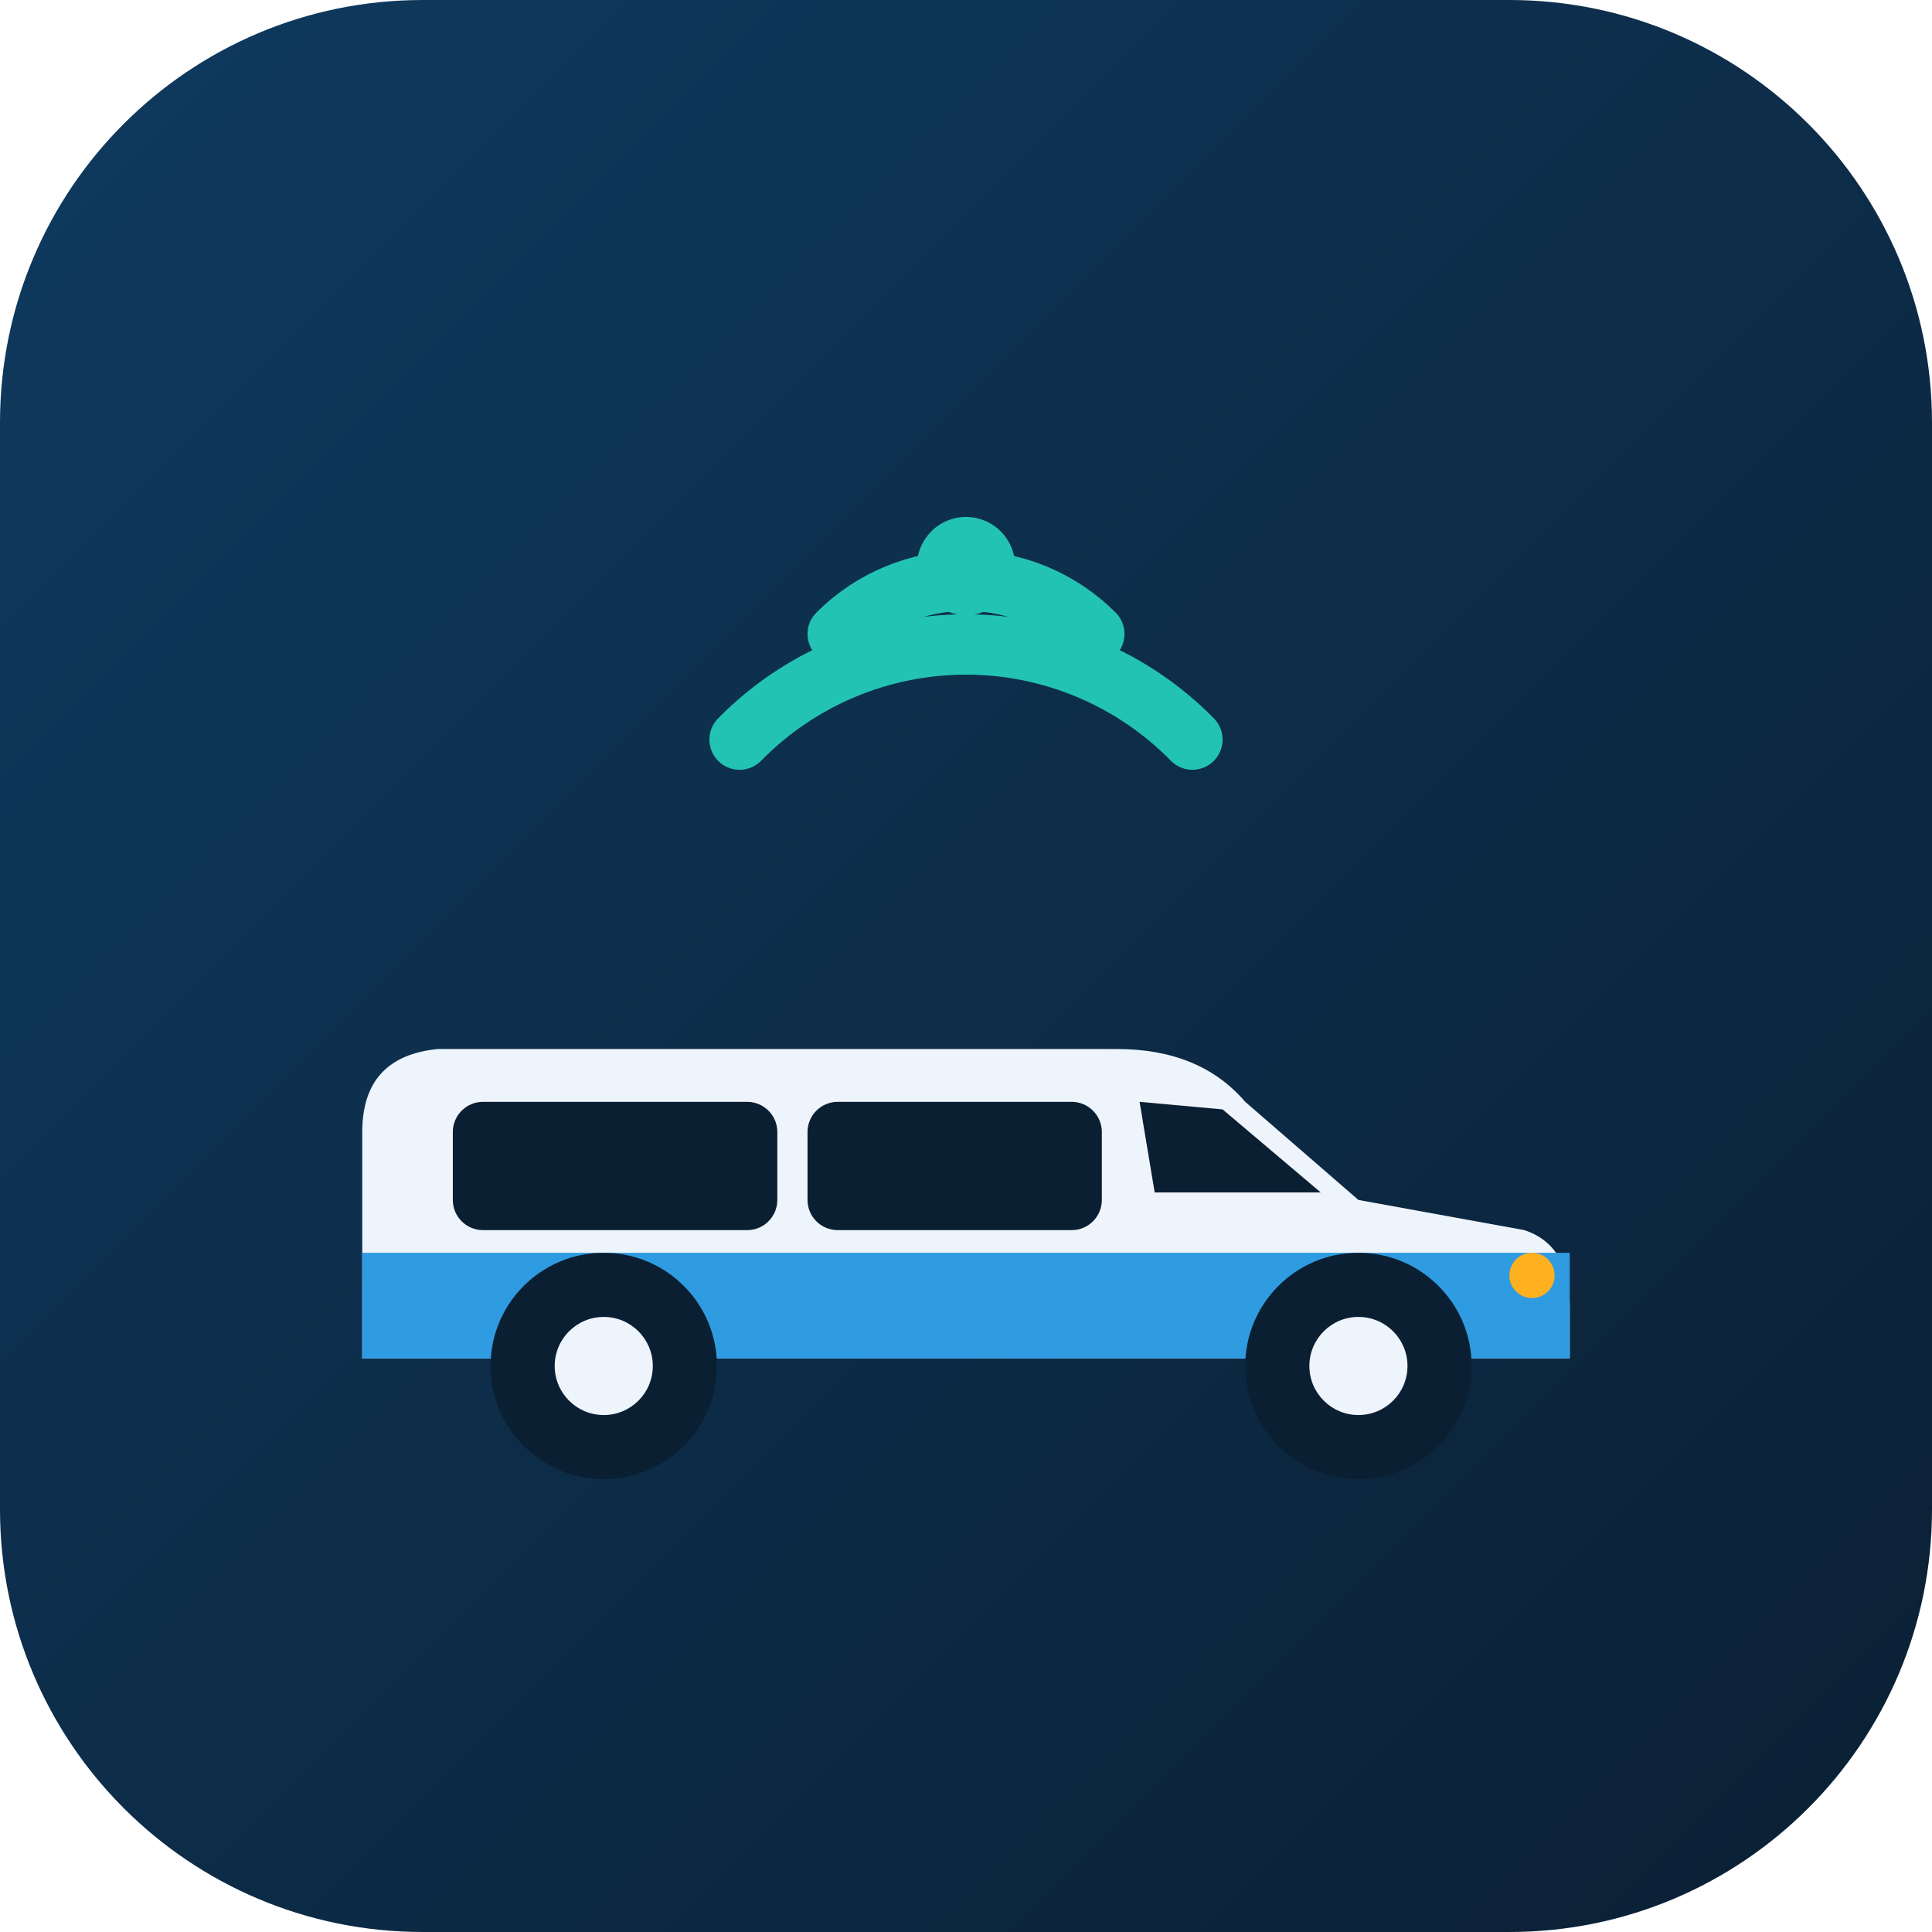
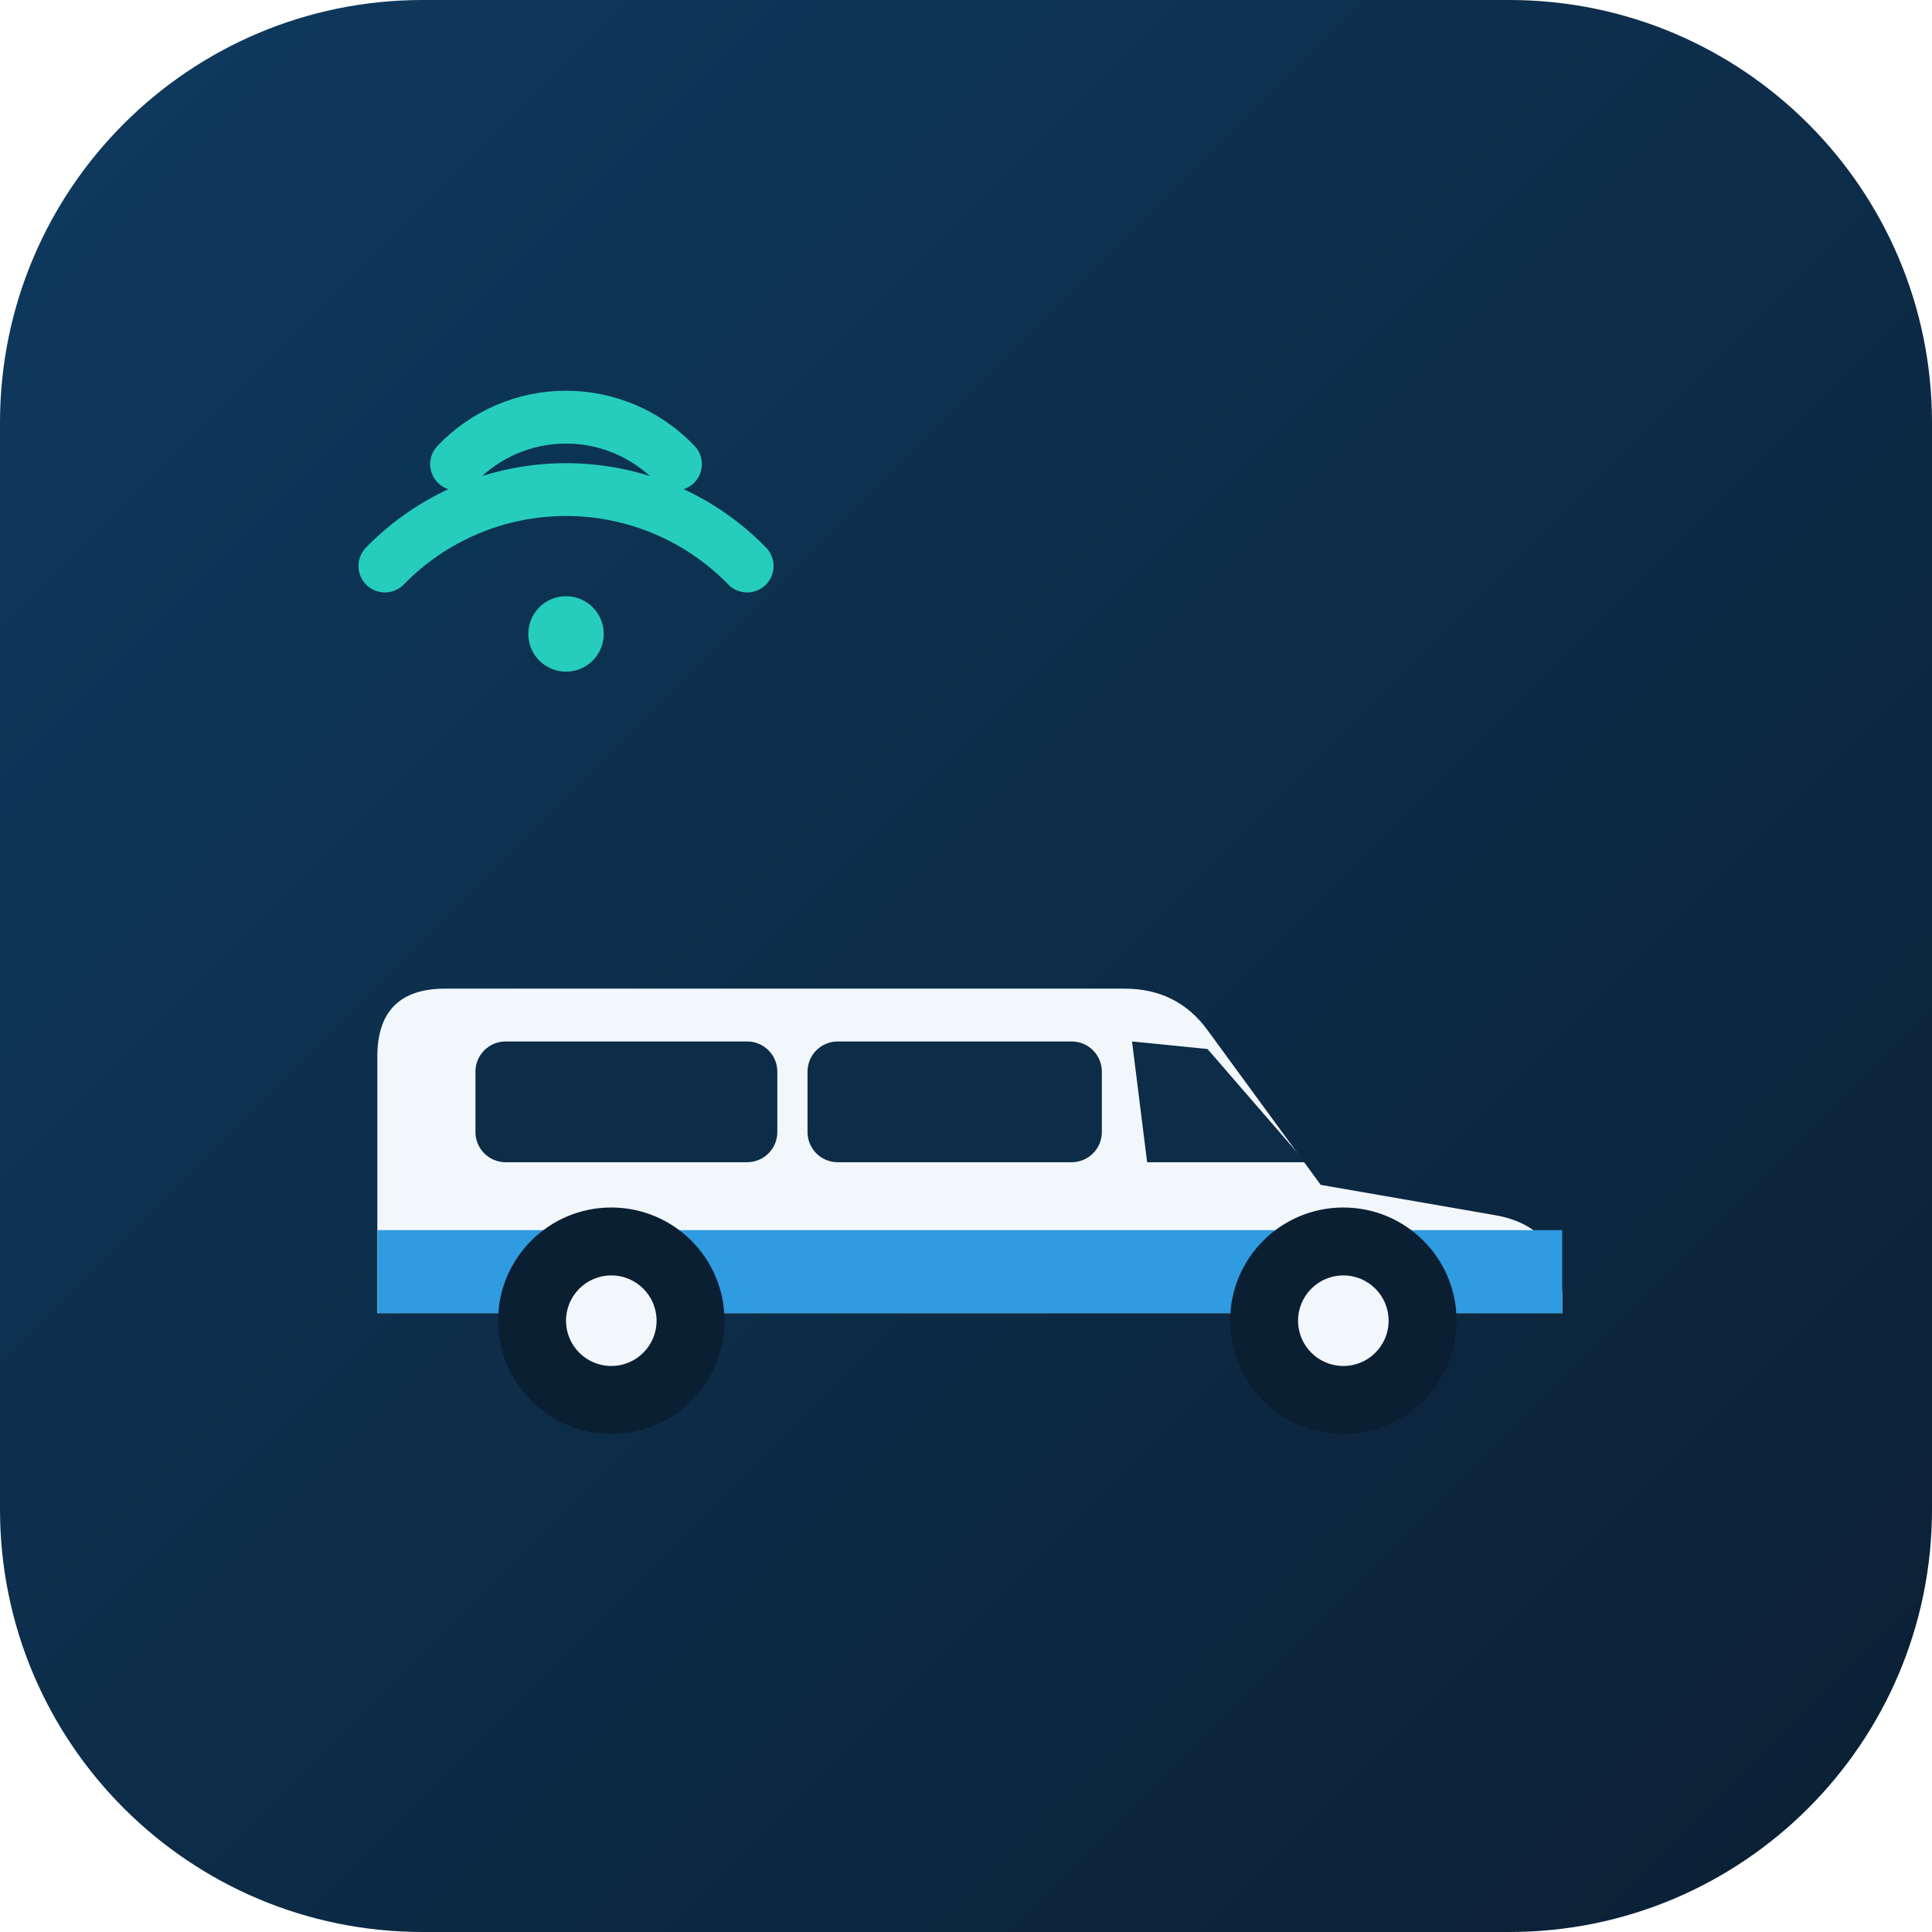
<svg xmlns="http://www.w3.org/2000/svg" viewBox="0 0 512 512" width="512" height="512">
  <defs>
    <linearGradient id="bg" x1="0" y1="0" x2="1" y2="1">
      <stop offset="0" stop-color="#0e3a5f" />
      <stop offset="1" stop-color="#0b1f33" />
    </linearGradient>
  </defs>
  <rect width="512" height="512" rx="112" fill="url(#bg)" />
-   <g fill="none" stroke="#23c3b3" stroke-width="16" stroke-linecap="round">
-     <path d="M196 196 A 84 84 0 0 1 316 196" />
-     <path d="M222 168 A 48 48 0 0 1 290 168" />
+   <g fill="none" stroke="#26cdbd" stroke-width="14" stroke-linecap="round">
+     <path d="M102 150 A 67 67 0 0 1 198 150" />
+     <path d="M121 123 A 40 40 0 0 1 179 123" />
  </g>
-   <circle cx="256" cy="150" r="13" fill="#23c3b3" />
-   <g>
-     <path d="M96 360 L96 300 Q96 280 116 278 L296 278 Q318 278 330 292 L360 318 L404 326              Q416 330 416 346 L416 360 Z" fill="#eef4fb" />
-     <path d="M96 332 L416 332 L416 360 L96 360 Z" fill="#2f9be0" />
-     <rect x="120" y="292" width="86" height="34" rx="8" fill="#0b1f33" />
-     <rect x="214" y="292" width="78" height="34" rx="8" fill="#0b1f33" />
-     <path d="M302 292 L324 294 L350 316 L306 316 Z" fill="#0b1f33" />
-     <circle cx="406" cy="338" r="6" fill="#ffb020" />
-     <circle cx="160" cy="362" r="30" fill="#0b1f33" />
-     <circle cx="160" cy="362" r="13" fill="#eef4fb" />
-     <circle cx="360" cy="362" r="30" fill="#0b1f33" />
-     <circle cx="360" cy="362" r="13" fill="#eef4fb" />
-   </g>
+   <circle cx="150" cy="168" r="10" fill="#26cdbd" />
+   <path d="M100 348 L100 280 Q100 262 118 262 L298 262 Q312 262 320 273 L350 314 L396 322 Q414 325 414 344 L414 348 Z" fill="#f2f7fc" />
+   <path d="M100 326 L414 326 L414 348 L100 348 Z" fill="#2f9be0" />
+   <rect x="126" y="276" width="80" height="32" rx="8" fill="#0c2c47" />
+   <rect x="214" y="276" width="78" height="32" rx="8" fill="#0c2c47" />
+   <path d="M300 276 L320 278 L346 308 L304 308 Z" fill="#0c2c47" />
+   <circle cx="162" cy="350" r="30" fill="#0b1f33" />
+   <circle cx="162" cy="350" r="12" fill="#f2f7fc" />
+   <circle cx="356" cy="350" r="30" fill="#0b1f33" />
+   <circle cx="356" cy="350" r="12" fill="#f2f7fc" />
</svg>
